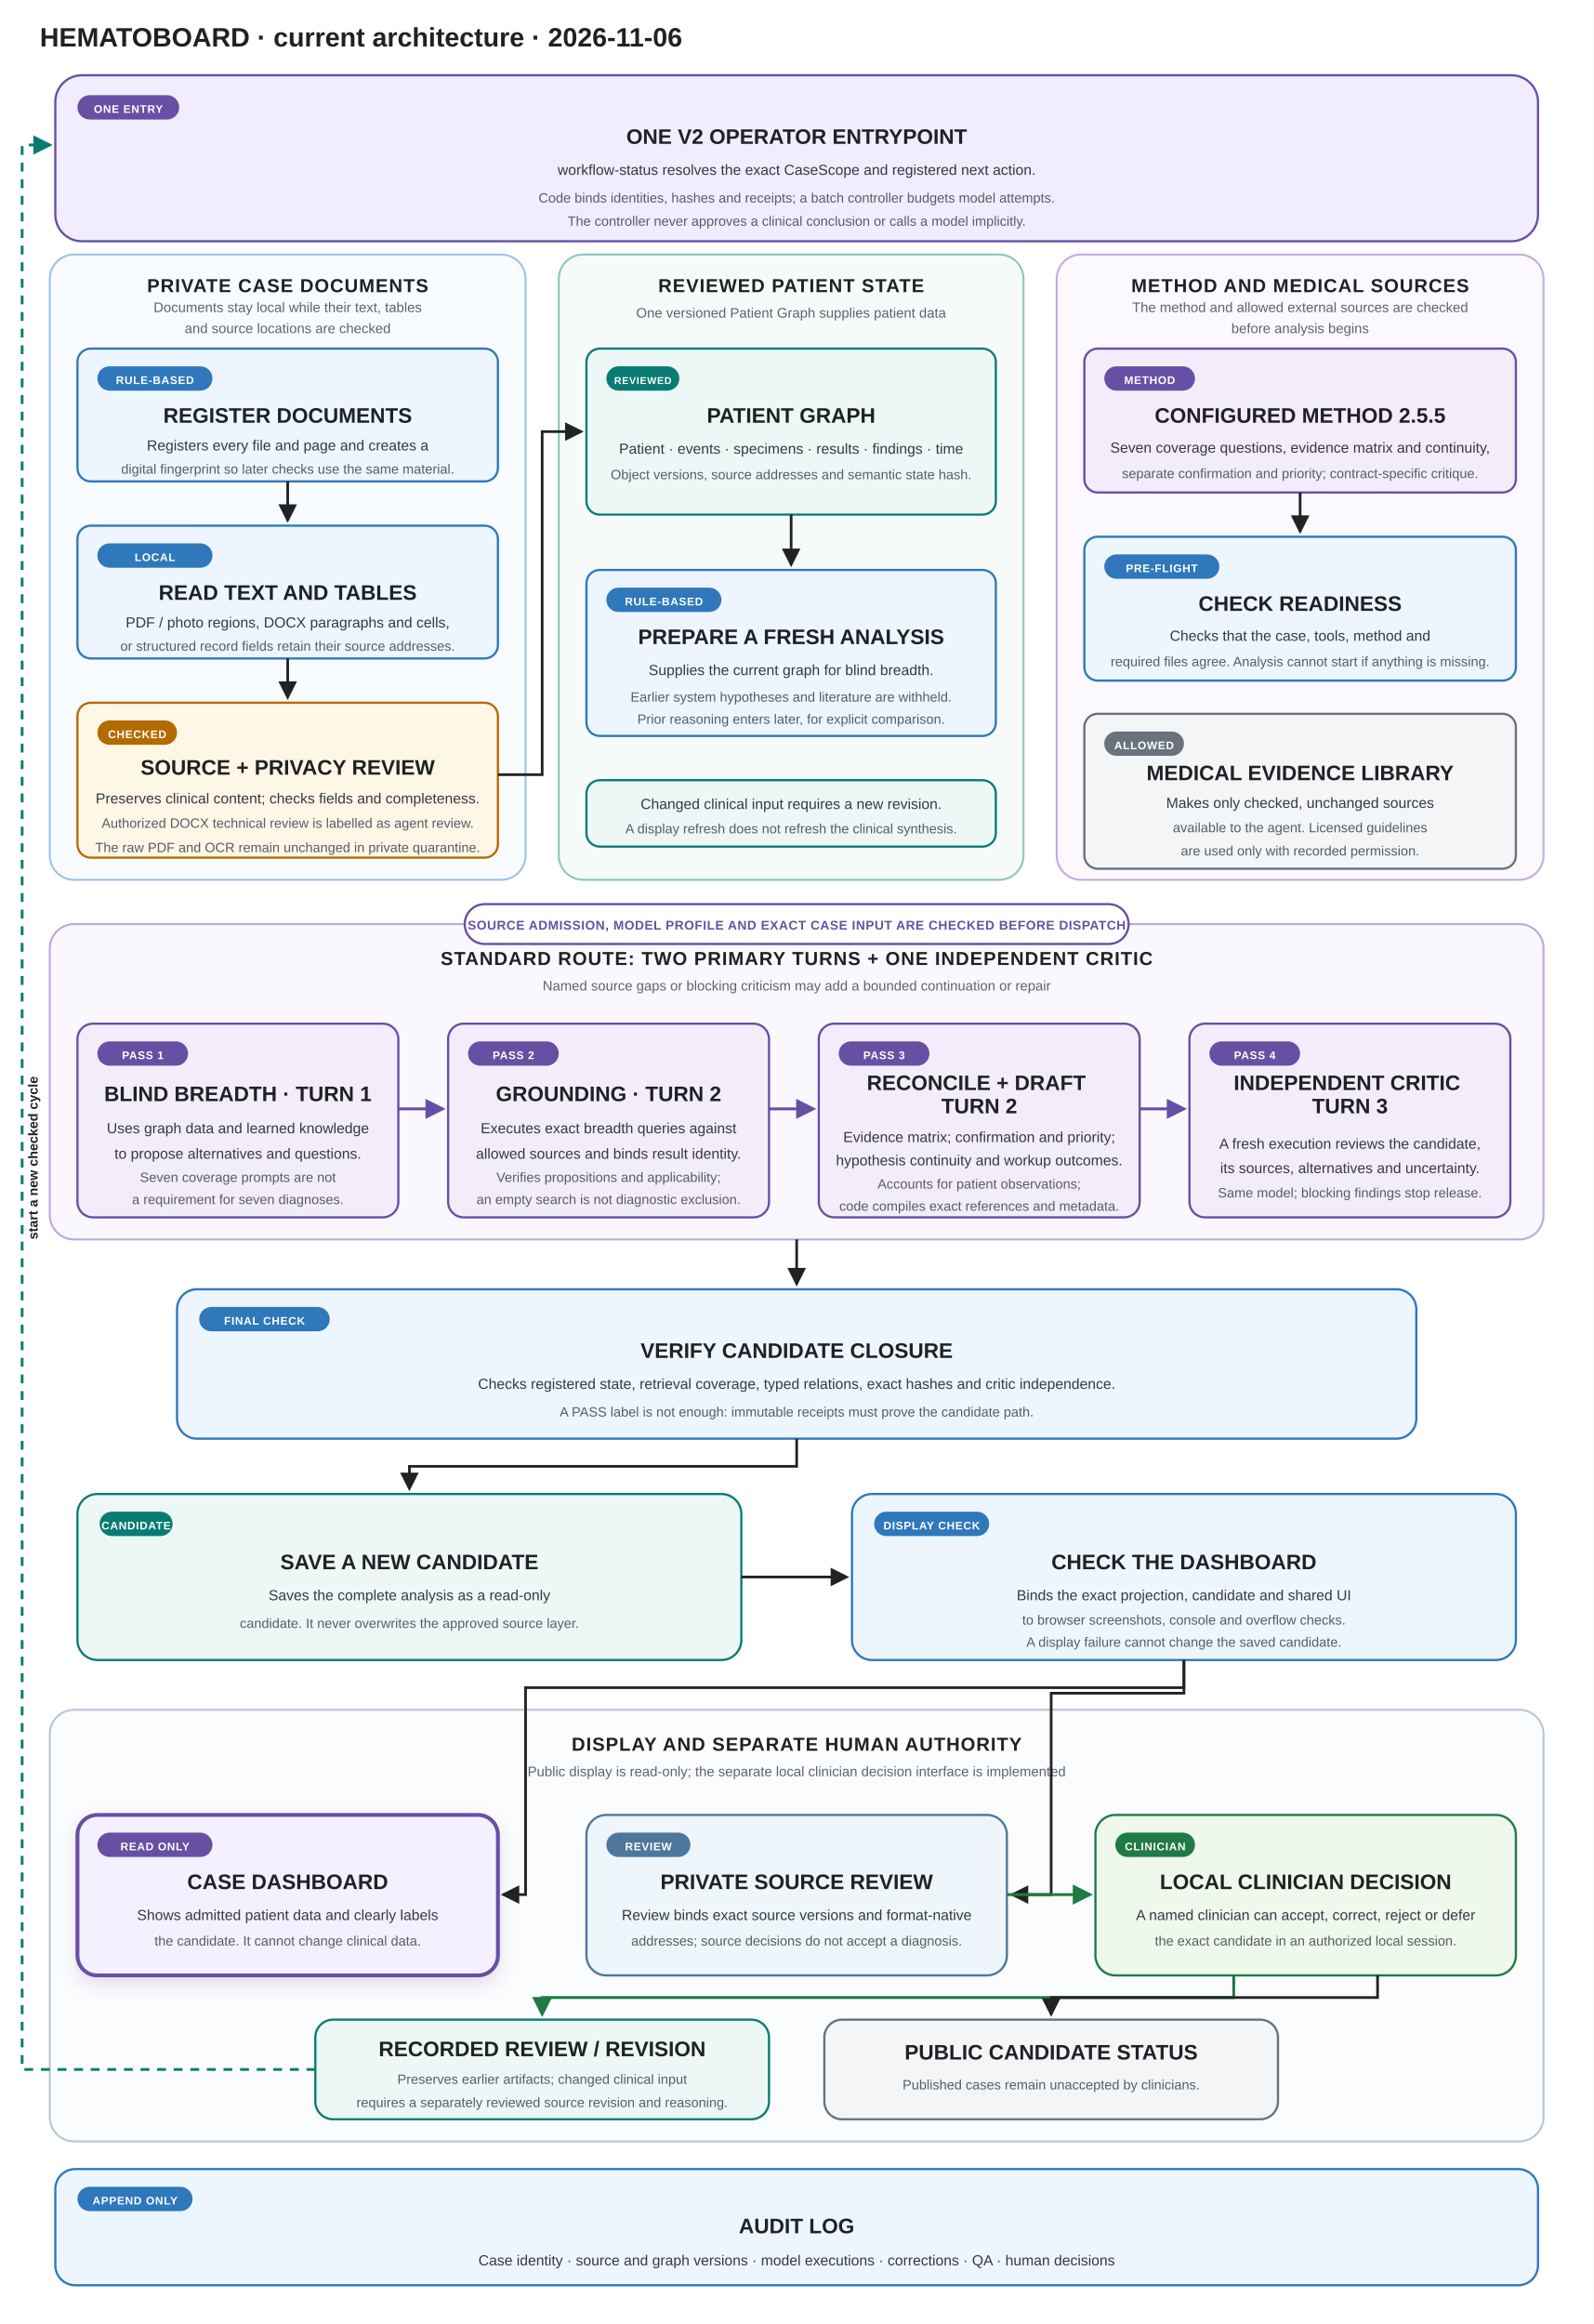
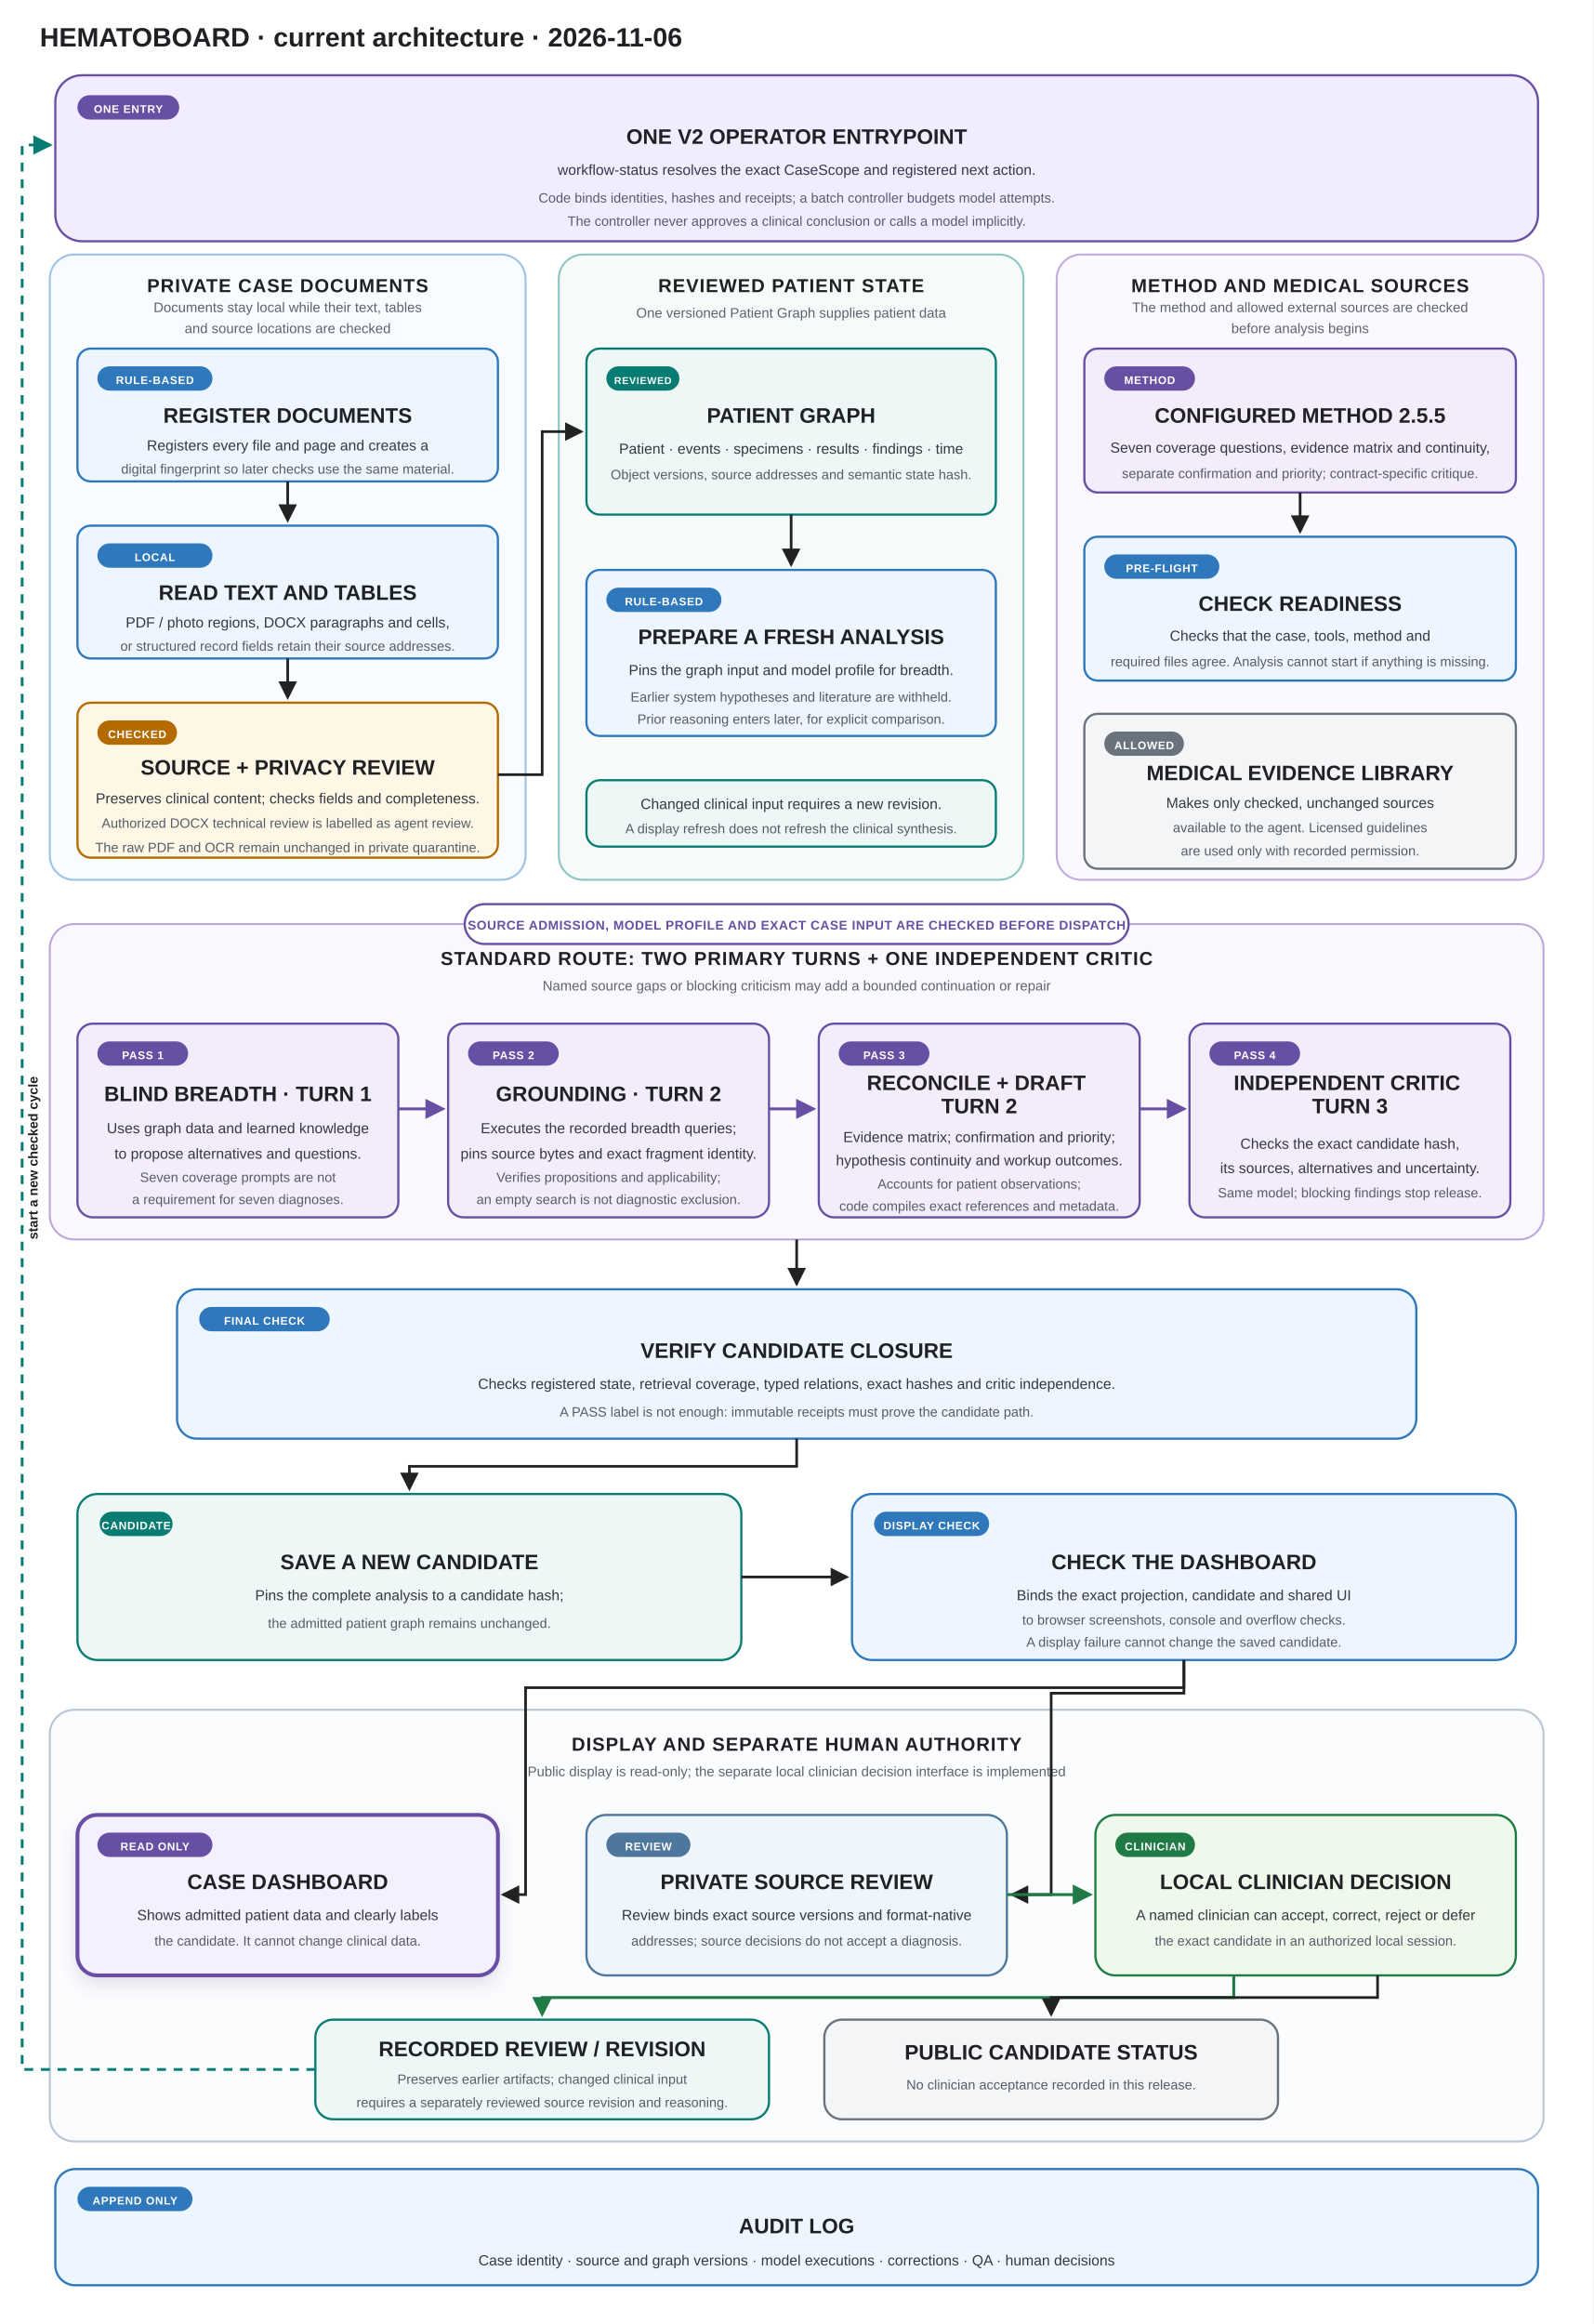
<svg xmlns="http://www.w3.org/2000/svg" width="1440" height="2100" viewBox="0 0 1440 2100" role="img" aria-labelledby="title desc">
  <defs>
    <marker id="arrow" viewBox="0 0 10 10" refX="8.5" refY="5" markerWidth="7" markerHeight="7" orient="auto">
      <path d="M0 0 10 5 0 10Z" fill="#222222" />
    </marker>
    <marker id="arrowPurple" viewBox="0 0 10 10" refX="8.5" refY="5" markerWidth="7" markerHeight="7" orient="auto">
      <path d="M0 0 10 5 0 10Z" fill="#6750a4" />
    </marker>
    <marker id="arrowGreen" viewBox="0 0 10 10" refX="8.5" refY="5" markerWidth="7" markerHeight="7" orient="auto">
      <path d="M0 0 10 5 0 10Z" fill="#1f7a45" />
    </marker>
    <marker id="arrowTeal" viewBox="0 0 10 10" refX="8.5" refY="5" markerWidth="7" markerHeight="7" orient="auto">
      <path d="M0 0 10 5 0 10Z" fill="#087c73" />
    </marker>
    <filter id="shadow" x="-20%" y="-20%" width="140%" height="160%">
      <feDropShadow dx="0" dy="7" stdDeviation="7" flood-color="#6750a4" flood-opacity="0.16" />
    </filter>
    <style>
      text { font-family: "IBM Plex Sans", Arial, sans-serif; fill: #202124; }
      .figureLabel { font-size: 24px; font-weight: 650; }
      .region { stroke-width: 1.8; }
      .regionTitle { font-size: 17px; font-weight: 760; letter-spacing: 0.8px; text-anchor: middle; }
      .regionCopy { font-size: 12.5px; text-anchor: middle; fill: #5c6370; }
      .node { stroke-width: 2; }
      .nodeTitle { font-size: 19px; font-weight: 730; text-anchor: middle; }
      .nodeCopy { font-size: 13.2px; text-anchor: middle; fill: #343943; }
      .nodeCopySmall { font-size: 12.2px; text-anchor: middle; fill: #555d68; }
      .badgeText { font-size: 10px; font-weight: 760; letter-spacing: 0.55px; text-anchor: middle; fill: #ffffff; }
      .flow { fill: none; stroke: #222222; stroke-width: 2.4; marker-end: url(#arrow); }
      .flowPurple { fill: none; stroke: #6750a4; stroke-width: 2.6; marker-end: url(#arrowPurple); }
      .flowGreen { fill: none; stroke: #1f7a45; stroke-width: 2.6; marker-end: url(#arrowGreen); }
      .loop { fill: none; stroke: #087c73; stroke-width: 2.5; stroke-dasharray: 8 7; marker-end: url(#arrowTeal); }
      .flowLabel { font-size: 12px; font-weight: 650; }
      .entryGate { fill: #ffffff; stroke: #6750a4; stroke-width: 2; }
      .entryGateText { font-size: 11.5px; font-weight: 760; letter-spacing: 0.45px; text-anchor: middle; fill: #6750a4; }
      .router { fill: #f2ecff; stroke: #6750a4; }
      .privateRegion { fill: #f8fbff; stroke: #9fc3e5; }
      .stateRegion { fill: #f6fbfa; stroke: #8cc7c1; }
      .protocolRegion { fill: #fbf8ff; stroke: #c3addf; }
      .reasonRegion { fill: #faf8fe; stroke: #bca8da; }
      .sourceNode { fill: #f3f5f7; stroke: #69727d; }
      .controlNode { fill: #edf6ff; stroke: #2f78bb; }
      .stateNode { fill: #edf8f6; stroke: #087c73; }
      .agentNode { fill: #f3edfb; stroke: #6750a4; }
      .hybridNode { fill: #fff7e6; stroke: #b36b00; }
      .humanNode { fill: #eef8eb; stroke: #1f7a45; }
      .surfaceNode { fill: #eef5fb; stroke: #4e779d; }
      .dashboardNode { fill: #f5f0ff; stroke: #6750a4; stroke-width: 3.5; filter: url(#shadow); }
      .routerBadge, .agentBadge { fill: #6750a4; }
      .controlBadge { fill: #2f78bb; }
      .stateBadge { fill: #087c73; }
      .hybridBadge { fill: #b36b00; }
      .humanBadge { fill: #1f7a45; }
      .surfaceBadge { fill: #4e779d; }
      .sourceBadge { fill: #69727d; }
    </style>
  </defs>
  <rect width="1440" height="2100" fill="#ffffff" />
  <text x="36" y="42" class="figureLabel">HEMATOBOARD · current architecture · 2026-11-06</text>
  <rect x="50" y="68" width="1340" height="150" rx="24" class="node router" />
  <rect x="70" y="86" width="92" height="22" rx="11" class="routerBadge" />
  <text x="116" y="102" class="badgeText">ONE ENTRY</text>
  <text x="720" y="130" class="nodeTitle">ONE V2 OPERATOR ENTRYPOINT</text>
  <text x="720" y="158" class="nodeCopy">workflow-status resolves the exact CaseScope and registered next action.</text>
  <text x="720" y="183" class="nodeCopySmall">Code binds identities, hashes and receipts; a batch controller budgets model attempts.</text>
  <text x="720" y="204" class="nodeCopySmall">The controller never approves a clinical conclusion or calls a model implicitly.</text>
  <rect x="45" y="230" width="430" height="565" rx="22" class="region privateRegion" />
  <text x="260" y="264" class="regionTitle" fill="#2f78bb">PRIVATE CASE DOCUMENTS</text>
  <text x="260" y="282" class="regionCopy">Documents stay local while their text, tables</text>
  <text x="260" y="301" class="regionCopy">and source locations are checked</text>
  <rect x="505" y="230" width="420" height="565" rx="22" class="region stateRegion" />
  <text x="715" y="264" class="regionTitle" fill="#087c73">REVIEWED PATIENT STATE</text>
  <text x="715" y="287" class="regionCopy">One versioned Patient Graph supplies patient data</text>
  <rect x="955" y="230" width="440" height="565" rx="22" class="region protocolRegion" />
  <text x="1175" y="264" class="regionTitle" fill="#6750a4">METHOD AND MEDICAL SOURCES</text>
  <text x="1175" y="282" class="regionCopy">The method and allowed external sources are checked</text>
  <text x="1175" y="301" class="regionCopy">before analysis begins</text>
  <rect x="70" y="315" width="380" height="120" rx="12" class="node controlNode" />
  <rect x="88" y="331" width="104" height="22" rx="11" class="controlBadge" />
  <text x="140" y="347" class="badgeText">RULE-BASED</text>
  <text x="260" y="382" class="nodeTitle">REGISTER DOCUMENTS</text>
  <text x="260" y="407" class="nodeCopy">Registers every file and page and creates a</text>
  <text x="260" y="428" class="nodeCopySmall">digital fingerprint so later checks use the same material.</text>
  <rect x="70" y="475" width="380" height="120" rx="12" class="node controlNode" />
  <rect x="88" y="491" width="104" height="22" rx="11" class="controlBadge" />
  <text x="140" y="507" class="badgeText">LOCAL</text>
  <text x="260" y="542" class="nodeTitle">READ TEXT AND TABLES</text>
  <text x="260" y="567" class="nodeCopy">PDF / photo regions, DOCX paragraphs and cells,</text>
  <text x="260" y="588" class="nodeCopySmall">or structured record fields retain their source addresses.</text>
  <rect x="70" y="635" width="380" height="140" rx="12" class="node hybridNode" />
  <rect x="88" y="651" width="72" height="22" rx="11" class="hybridBadge" />
  <text x="124" y="667" class="badgeText">CHECKED</text>
  <text x="260" y="700" class="nodeTitle">SOURCE + PRIVACY REVIEW</text>
  <text x="260" y="726" class="nodeCopy">Preserves clinical content; checks fields and completeness.</text>
  <text x="260" y="748" class="nodeCopySmall">Authorized DOCX technical review is labelled as agent review.</text>
  <text x="260" y="770" class="nodeCopySmall">The raw PDF and OCR remain unchanged in private quarantine.</text>
  <rect x="530" y="315" width="370" height="150" rx="12" class="node stateNode" />
  <rect x="548" y="331" width="66" height="22" rx="11" class="stateBadge" />
  <text x="581" y="347" class="badgeText" style="font-size:9px">REVIEWED</text>
  <text x="715" y="382" class="nodeTitle">PATIENT GRAPH</text>
  <text x="715" y="410" class="nodeCopy">Patient · events · specimens · results · findings · time</text>
  <text x="715" y="433" class="nodeCopySmall">Object versions, source addresses and semantic state hash.</text>
  <rect x="530" y="515" width="370" height="150" rx="12" class="node controlNode" />
  <rect x="548" y="531" width="104" height="22" rx="11" class="controlBadge" />
  <text x="600" y="547" class="badgeText">RULE-BASED</text>
  <text x="715" y="582" class="nodeTitle">PREPARE A FRESH ANALYSIS</text>
-   <text x="715" y="610" class="nodeCopy">Supplies the current graph for blind breadth.</text>
+   <text x="715" y="610" class="nodeCopy">Pins the graph input and model profile for breadth.</text>
  <text x="715" y="634" class="nodeCopySmall">Earlier system hypotheses and literature are withheld.</text>
  <text x="715" y="654" class="nodeCopySmall">Prior reasoning enters later, for explicit comparison.</text>
  <rect x="530" y="705" width="370" height="60" rx="12" class="node stateNode" />
  <text x="715" y="731" class="nodeCopy">Changed clinical input requires a new revision.</text>
  <text x="715" y="753" class="nodeCopySmall">A display refresh does not refresh the clinical synthesis.</text>
  <rect x="980" y="315" width="390" height="130" rx="12" class="node agentNode" />
  <rect x="998" y="331" width="82" height="22" rx="11" class="agentBadge" />
  <text x="1039" y="347" class="badgeText">METHOD</text>
  <text x="1175" y="382" class="nodeTitle">CONFIGURED METHOD 2.5.5</text>
  <text x="1175" y="409" class="nodeCopy">Seven coverage questions, evidence matrix and continuity,</text>
  <text x="1175" y="432" class="nodeCopySmall">separate confirmation and priority; contract-specific critique.</text>
  <rect x="980" y="485" width="390" height="130" rx="12" class="node controlNode" />
  <rect x="998" y="501" width="104" height="22" rx="11" class="controlBadge" />
  <text x="1050" y="517" class="badgeText">PRE-FLIGHT</text>
  <text x="1175" y="552" class="nodeTitle">CHECK READINESS</text>
  <text x="1175" y="579" class="nodeCopy">Checks that the case, tools, method and</text>
  <text x="1175" y="602" class="nodeCopySmall">required files agree. Analysis cannot start if anything is missing.</text>
  <rect x="980" y="645" width="390" height="140" rx="12" class="node sourceNode" />
  <rect x="998" y="661" width="72" height="22" rx="11" class="sourceBadge" />
  <text x="1034" y="677" class="badgeText">ALLOWED</text>
  <text x="1175" y="705" class="nodeTitle">MEDICAL EVIDENCE LIBRARY</text>
  <text x="1175" y="730" class="nodeCopy">Makes only checked, unchanged sources</text>
  <text x="1175" y="752" class="nodeCopySmall">available to the agent. Licensed guidelines</text>
  <text x="1175" y="773" class="nodeCopySmall">are used only with recorded permission.</text>
  <rect x="45" y="835" width="1350" height="285" rx="22" class="region reasonRegion" />
  <rect x="420" y="817" width="600" height="36" rx="18" class="entryGate" />
  <text x="720" y="840" class="entryGateText">SOURCE ADMISSION, MODEL PROFILE AND EXACT CASE INPUT ARE CHECKED BEFORE DISPATCH</text>
  <text x="720" y="872" class="regionTitle" fill="#6750a4">STANDARD ROUTE: TWO PRIMARY TURNS + ONE INDEPENDENT CRITIC</text>
  <text x="720" y="895" class="regionCopy">Named source gaps or blocking criticism may add a bounded continuation or repair</text>
  <rect x="70" y="925" width="290" height="175" rx="14" class="node agentNode" />
  <rect x="88" y="941" width="82" height="22" rx="11" class="agentBadge" />
  <text x="129" y="957" class="badgeText">PASS 1</text>
  <text x="215" y="995" class="nodeTitle">BLIND BREADTH · TURN 1</text>
  <text x="215" y="1024" class="nodeCopy">Uses graph data and learned knowledge</text>
  <text x="215" y="1047" class="nodeCopy">to propose alternatives and questions.</text>
  <text x="215" y="1068" class="nodeCopySmall">Seven coverage prompts are not</text>
  <text x="215" y="1088" class="nodeCopySmall">a requirement for seven diagnoses.</text>
  <rect x="405" y="925" width="290" height="175" rx="14" class="node agentNode" />
  <rect x="423" y="941" width="82" height="22" rx="11" class="agentBadge" />
  <text x="464" y="957" class="badgeText">PASS 2</text>
  <text x="550" y="995" class="nodeTitle">GROUNDING · TURN 2</text>
-   <text x="550" y="1024" class="nodeCopy">Executes exact breadth queries against</text>
-   <text x="550" y="1047" class="nodeCopy">allowed sources and binds result identity.</text>
+   <text x="550" y="1024" class="nodeCopy">Executes the recorded breadth queries;</text>
+   <text x="550" y="1047" class="nodeCopy">pins source bytes and exact fragment identity.</text>
  <text x="550" y="1068" class="nodeCopySmall">Verifies propositions and applicability;</text>
  <text x="550" y="1088" class="nodeCopySmall">an empty search is not diagnostic exclusion.</text>
  <rect x="740" y="925" width="290" height="175" rx="14" class="node agentNode" />
  <rect x="758" y="941" width="82" height="22" rx="11" class="agentBadge" />
  <text x="799" y="957" class="badgeText">PASS 3</text>
  <text x="885" y="985" class="nodeTitle">
    <tspan x="885" dy="0">RECONCILE + DRAFT</tspan>
    <tspan x="885" dy="21">TURN 2</tspan>
  </text>
  <text x="885" y="1032" class="nodeCopy">Evidence matrix; confirmation and priority;</text>
  <text x="885" y="1053" class="nodeCopy">hypothesis continuity and workup outcomes.</text>
  <text x="885" y="1074" class="nodeCopySmall">Accounts for patient observations;</text>
  <text x="885" y="1094" class="nodeCopySmall">code compiles exact references and metadata.</text>
  <rect x="1075" y="925" width="290" height="175" rx="14" class="node agentNode" />
  <rect x="1093" y="941" width="82" height="22" rx="11" class="agentBadge" />
  <text x="1134" y="957" class="badgeText">PASS 4</text>
  <text x="1220" y="985" class="nodeTitle">
    <tspan x="1220" dy="0">INDEPENDENT CRITIC</tspan>
    <tspan x="1220" dy="21">TURN 3</tspan>
  </text>
-   <text x="1220" y="1038" class="nodeCopy">A fresh execution reviews the candidate,</text>
+   <text x="1220" y="1038" class="nodeCopy">Checks the exact candidate hash,</text>
  <text x="1220" y="1060" class="nodeCopy">its sources, alternatives and uncertainty.</text>
  <text x="1220" y="1082" class="nodeCopySmall">Same model; blocking findings stop release.</text>
  <rect x="160" y="1165" width="1120" height="135" rx="18" class="node controlNode" />
  <rect x="180" y="1181" width="118" height="22" rx="11" class="controlBadge" />
  <text x="239" y="1197" class="badgeText">FINAL CHECK</text>
  <text x="720" y="1227" class="nodeTitle">VERIFY CANDIDATE CLOSURE</text>
  <text x="720" y="1255" class="nodeCopy">Checks registered state, retrieval coverage, typed relations, exact hashes and critic independence.</text>
  <text x="720" y="1280" class="nodeCopySmall">A PASS label is not enough: immutable receipts must prove the candidate path.</text>
  <rect x="70" y="1350" width="600" height="150" rx="18" class="node stateNode" />
  <rect x="90" y="1366" width="66" height="22" rx="11" class="stateBadge" />
  <text x="123" y="1382" class="badgeText">CANDIDATE</text>
  <text x="370" y="1418" class="nodeTitle">SAVE A NEW CANDIDATE</text>
-   <text x="370" y="1446" class="nodeCopy">Saves the complete analysis as a read-only</text>
-   <text x="370" y="1471" class="nodeCopySmall">candidate. It never overwrites the approved source layer.</text>
+   <text x="370" y="1446" class="nodeCopy">Pins the complete analysis to a candidate hash;</text>
+   <text x="370" y="1471" class="nodeCopySmall">the admitted patient graph remains unchanged.</text>
  <rect x="770" y="1350" width="600" height="150" rx="18" class="node controlNode" />
  <rect x="790" y="1366" width="104" height="22" rx="11" class="controlBadge" />
  <text x="842" y="1382" class="badgeText">DISPLAY CHECK</text>
  <text x="1070" y="1418" class="nodeTitle">CHECK THE DASHBOARD</text>
  <text x="1070" y="1446" class="nodeCopy">Binds the exact projection, candidate and shared UI</text>
  <text x="1070" y="1468" class="nodeCopySmall">to browser screenshots, console and overflow checks.</text>
  <text x="1070" y="1488" class="nodeCopySmall">A display failure cannot change the saved candidate.</text>
  <rect x="45" y="1545" width="1350" height="390" rx="22" fill="#fbfcfd" stroke="#b7c6d5" stroke-width="1.8" />
  <text x="720" y="1582" class="regionTitle" fill="#4e779d">DISPLAY AND SEPARATE HUMAN AUTHORITY</text>
  <text x="720" y="1605" class="regionCopy">Public display is read-only; the separate local clinician decision interface is implemented</text>
  <rect x="70" y="1640" width="380" height="145" rx="18" class="node dashboardNode" />
  <rect x="88" y="1656" width="104" height="22" rx="11" class="agentBadge" />
  <text x="140" y="1672" class="badgeText">READ ONLY</text>
  <text x="260" y="1707" class="nodeTitle">CASE DASHBOARD</text>
  <text x="260" y="1735" class="nodeCopy">Shows admitted patient data and clearly labels</text>
  <text x="260" y="1758" class="nodeCopySmall">the candidate. It cannot change clinical data.</text>
  <rect x="530" y="1640" width="380" height="145" rx="18" class="node surfaceNode" />
  <rect x="548" y="1656" width="76" height="22" rx="11" class="surfaceBadge" />
  <text x="586" y="1672" class="badgeText">REVIEW</text>
  <text x="720" y="1707" class="nodeTitle">PRIVATE SOURCE REVIEW</text>
  <text x="720" y="1735" class="nodeCopy">Review binds exact source versions and format-native</text>
  <text x="720" y="1758" class="nodeCopySmall">addresses; source decisions do not accept a diagnosis.</text>
  <rect x="990" y="1640" width="380" height="145" rx="18" class="node humanNode" />
  <rect x="1008" y="1656" width="72" height="22" rx="11" class="humanBadge" />
  <text x="1044" y="1672" class="badgeText">CLINICIAN</text>
  <text x="1180" y="1707" class="nodeTitle">LOCAL CLINICIAN DECISION</text>
  <text x="1180" y="1735" class="nodeCopy">A named clinician can accept, correct, reject or defer</text>
  <text x="1180" y="1758" class="nodeCopySmall">the exact candidate in an authorized local session.</text>
  <rect x="285" y="1825" width="410" height="90" rx="16" class="node stateNode" />
  <text x="490" y="1858" class="nodeTitle">RECORDED REVIEW / REVISION</text>
  <text x="490" y="1883" class="nodeCopySmall">Preserves earlier artifacts; changed clinical input</text>
  <text x="490" y="1904" class="nodeCopySmall">requires a separately reviewed source revision and reasoning.</text>
  <rect x="745" y="1825" width="410" height="90" rx="16" class="node sourceNode" />
  <text x="950" y="1861" class="nodeTitle">PUBLIC CANDIDATE STATUS</text>
-   <text x="950" y="1888" class="nodeCopySmall">Published cases remain unaccepted by clinicians.</text>
+   <text x="950" y="1888" class="nodeCopySmall">No clinician acceptance recorded in this release.</text>
  <path d="M260 435 V470" class="flow" />
  <path d="M260 595 V630" class="flow" />
  <path d="M450 700 H490 V390 H525" class="flow" />
  <path d="M715 465 V510" class="flow" />
  <path d="M1175 445 V480" class="flow" />
  <path d="M360 1002 H400" class="flowPurple" />
  <path d="M695 1002 H735" class="flowPurple" />
  <path d="M1030 1002 H1070" class="flowPurple" />
  <path d="M720 1120 V1160" class="flow" />
  <path d="M720 1300 V1325 H370 V1345" class="flow" />
  <path d="M670 1425 H765" class="flow" />
  <path d="M1070 1500 V1525 H475 V1712 H455" class="flow" />
  <path d="M1070 1500 V1530 H950 V1712 H915" class="flow" />
  <path d="M910 1712 H985" class="flowGreen" />
  <path d="M1115 1785 V1805 H490 V1820" class="flowGreen" />
  <path d="M1245 1785 V1805 H950 V1820" class="flow" />
  <path d="M285 1870 H20 V131 H45" class="loop" />
  <text x="34" y="1120" class="flowLabel" fill="#087c73" transform="rotate(-90 34 1120)">start a new checked cycle</text>
  <rect x="50" y="1960" width="1340" height="105" rx="18" class="node controlNode" />
  <rect x="70" y="1976" width="104" height="22" rx="11" class="controlBadge" />
  <text x="122" y="1992" class="badgeText">APPEND ONLY</text>
  <text x="720" y="2018" class="nodeTitle">AUDIT LOG</text>
  <text x="720" y="2047" class="nodeCopy">Case identity · source and graph versions · model executions · corrections · QA · human decisions</text>
</svg>
